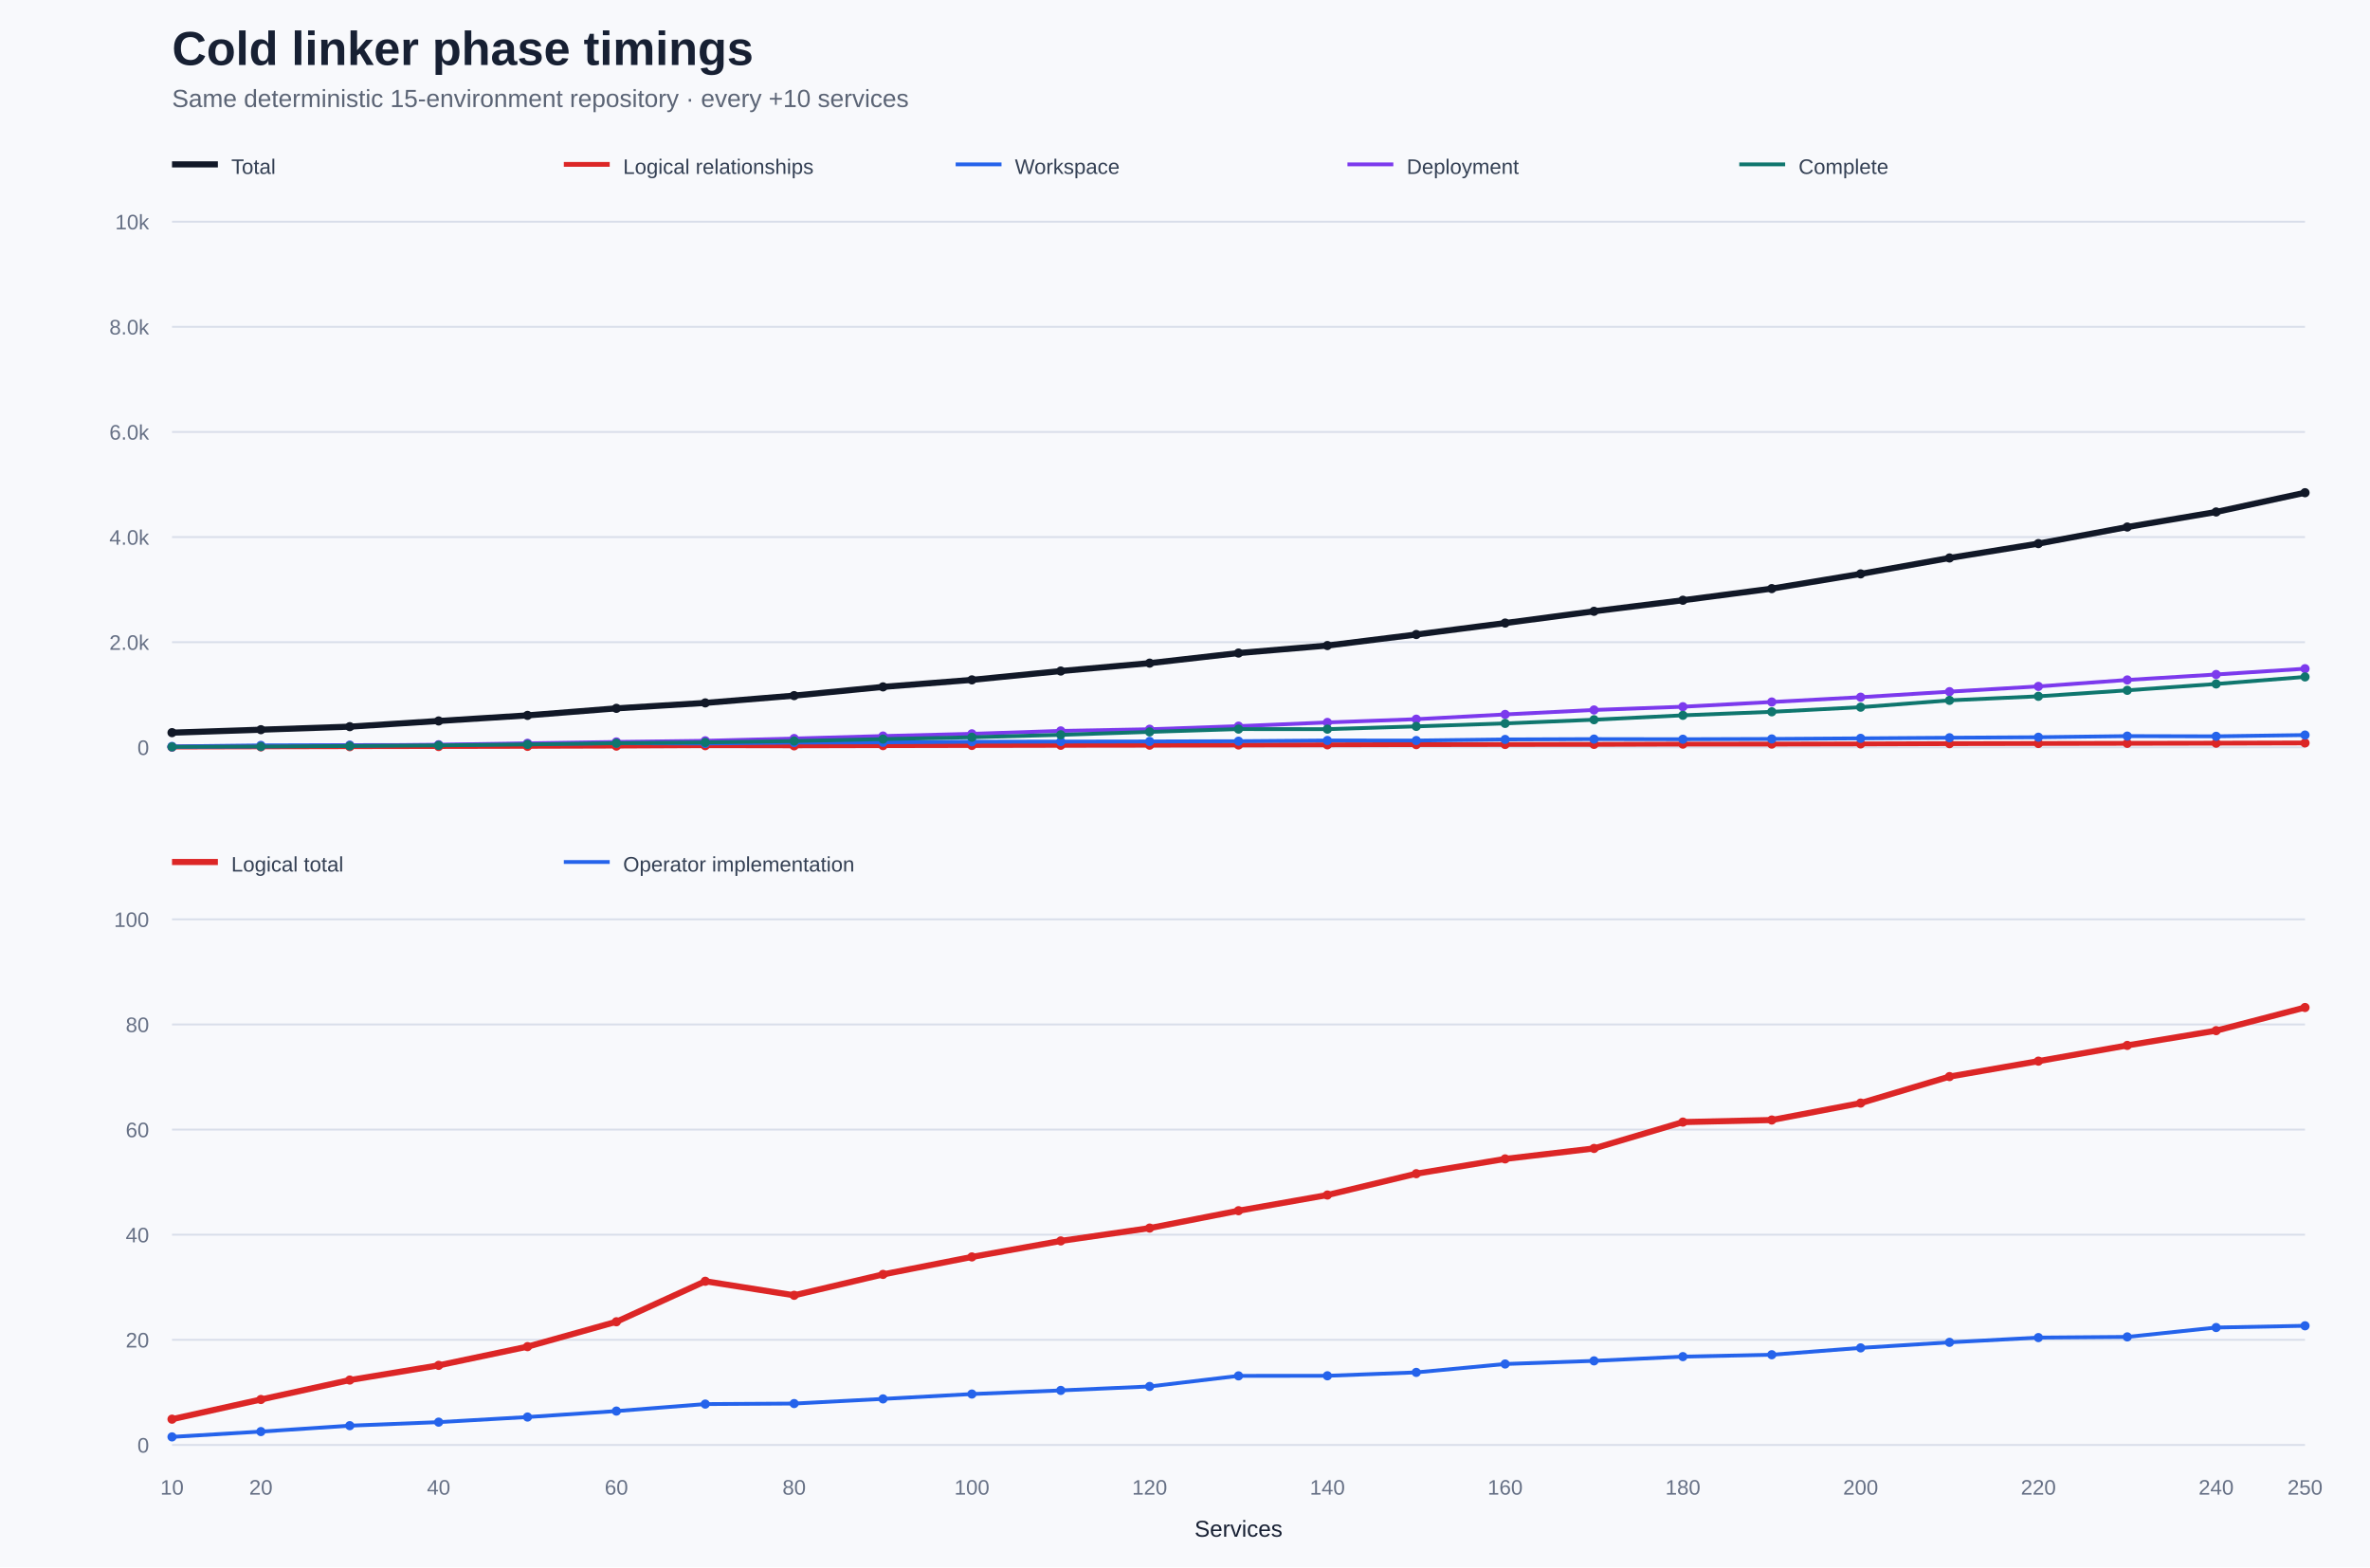
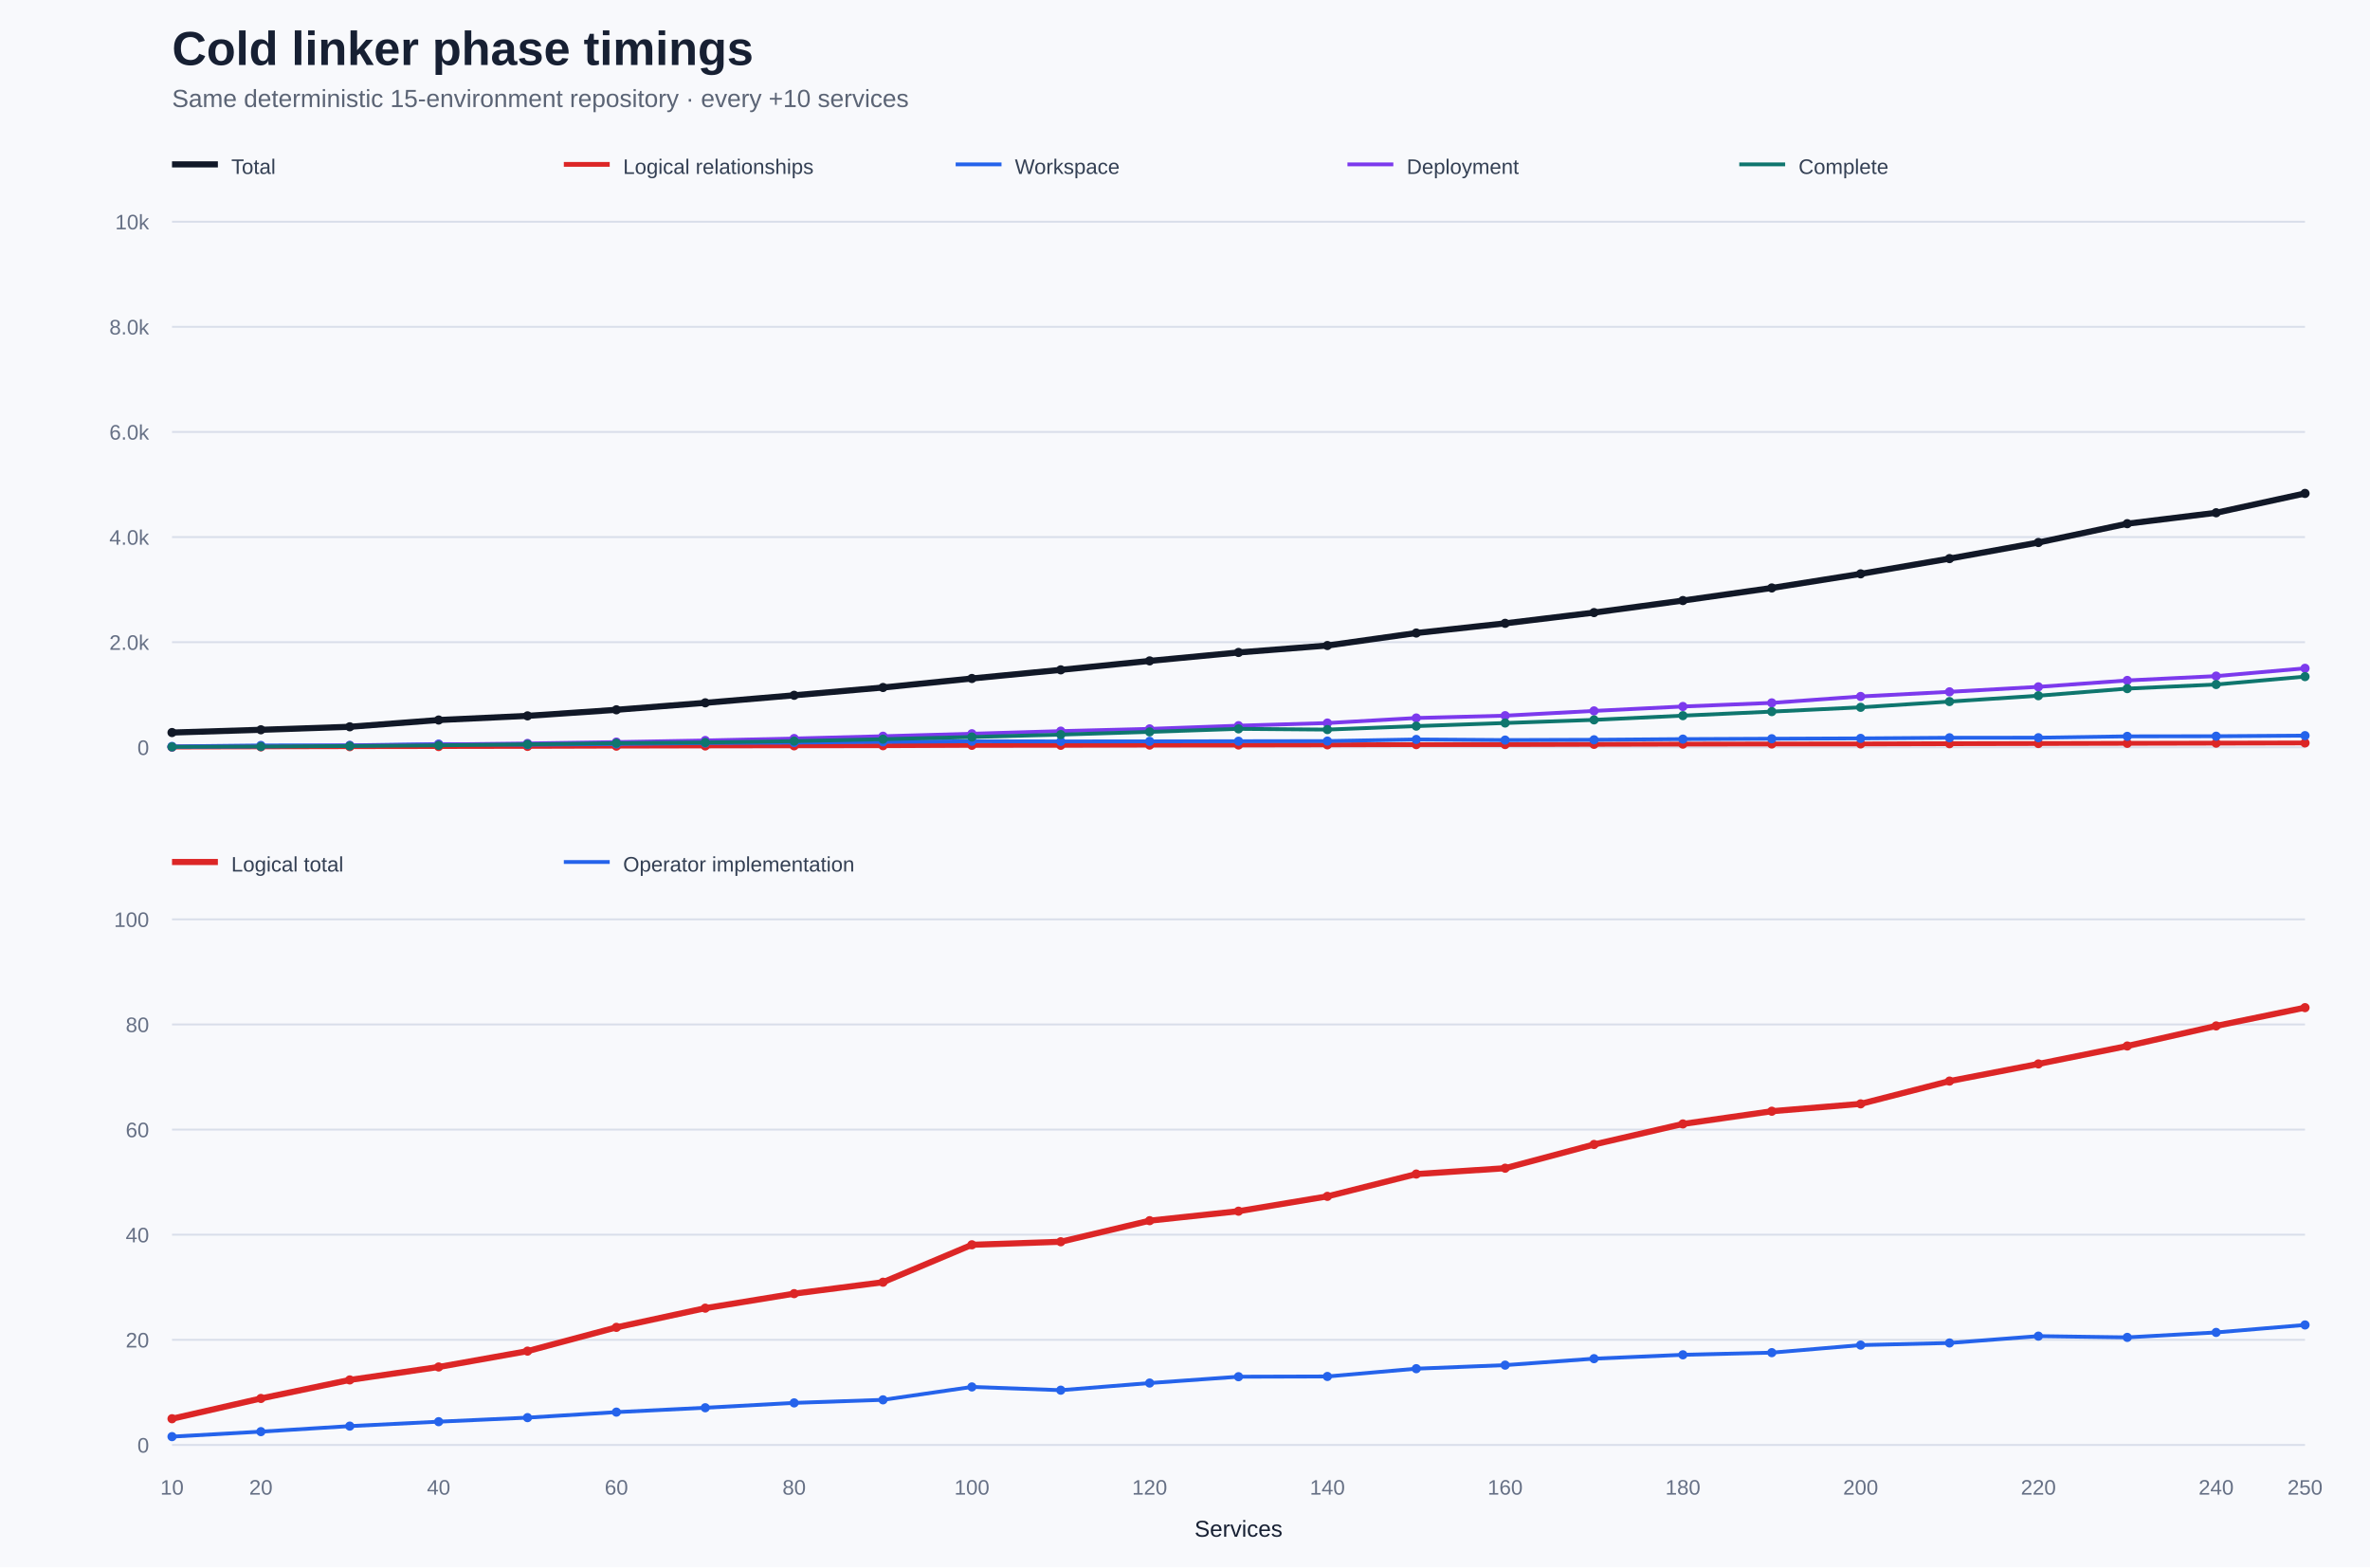
<svg xmlns="http://www.w3.org/2000/svg" width="1240" height="820" viewBox="0 0 1240 820" role="img" aria-labelledby="title description">
  <style>text{font-family:Arial,Helvetica,sans-serif;fill:#172033}.title{font-size:25px;font-weight:700}.subtitle{font-size:13px;fill:#5b6475}.legend{font-size:11px;fill:#344054}.tick{font-size:11px;fill:#667085}.grid{stroke:#d9deea;stroke-width:1}</style>
  <rect width="100%" height="100%" fill="#f8f9fc" />
  <text x="90" y="34" class="title">Cold linker phase timings</text>
  <text x="90" y="56" class="subtitle">Same deterministic 15-environment repository · every +10 services</text>
  <line x1="90" y1="391" x2="1206" y2="391" class="grid" />
  <text x="78" y="395" text-anchor="end" class="tick">0</text>
  <line x1="90" y1="336" x2="1206" y2="336" class="grid" />
  <text x="78" y="340" text-anchor="end" class="tick">2.0k</text>
  <line x1="90" y1="281" x2="1206" y2="281" class="grid" />
  <text x="78" y="285" text-anchor="end" class="tick">4.0k</text>
  <line x1="90" y1="226" x2="1206" y2="226" class="grid" />
  <text x="78" y="230" text-anchor="end" class="tick">6.0k</text>
  <line x1="90" y1="171" x2="1206" y2="171" class="grid" />
  <text x="78" y="175" text-anchor="end" class="tick">8.0k</text>
  <line x1="90" y1="116" x2="1206" y2="116" class="grid" />
  <text x="78" y="120" text-anchor="end" class="tick">10k</text>
-   <path d="M90.00,383.32 L136.50,381.78 L183.00,380.19 L229.50,377.21 L276.00,374.29 L322.50,370.61 L369.00,367.76 L415.50,363.95 L462.00,359.38 L508.50,355.71 L555.00,351.09 L601.50,346.96 L648.00,341.68 L694.50,337.75 L741.00,331.98 L787.50,325.98 L834.00,319.83 L880.50,314.05 L927.00,307.96 L973.50,300.26 L1020.00,291.93 L1066.50,284.41 L1113.00,275.74 L1159.50,267.86 L1206.00,257.79" fill="none" stroke="#111827" stroke-width="3.2" />
-   <circle cx="90.00" cy="383.32" r="2.4" fill="#111827" />
-   <circle cx="136.50" cy="381.78" r="2.4" fill="#111827" />
-   <circle cx="183.00" cy="380.19" r="2.4" fill="#111827" />
-   <circle cx="229.50" cy="377.21" r="2.4" fill="#111827" />
-   <circle cx="276.00" cy="374.29" r="2.4" fill="#111827" />
-   <circle cx="322.50" cy="370.61" r="2.4" fill="#111827" />
-   <circle cx="369.00" cy="367.76" r="2.4" fill="#111827" />
-   <circle cx="415.50" cy="363.95" r="2.4" fill="#111827" />
-   <circle cx="462.00" cy="359.38" r="2.4" fill="#111827" />
-   <circle cx="508.50" cy="355.71" r="2.4" fill="#111827" />
-   <circle cx="555.00" cy="351.09" r="2.4" fill="#111827" />
-   <circle cx="601.50" cy="346.96" r="2.4" fill="#111827" />
-   <circle cx="648.00" cy="341.68" r="2.4" fill="#111827" />
-   <circle cx="694.50" cy="337.75" r="2.4" fill="#111827" />
-   <circle cx="741.00" cy="331.98" r="2.4" fill="#111827" />
-   <circle cx="787.50" cy="325.98" r="2.4" fill="#111827" />
-   <circle cx="834.00" cy="319.83" r="2.4" fill="#111827" />
-   <circle cx="880.50" cy="314.05" r="2.4" fill="#111827" />
-   <circle cx="927.00" cy="307.96" r="2.4" fill="#111827" />
-   <circle cx="973.50" cy="300.26" r="2.4" fill="#111827" />
-   <circle cx="1020.00" cy="291.93" r="2.4" fill="#111827" />
-   <circle cx="1066.50" cy="284.41" r="2.4" fill="#111827" />
-   <circle cx="1113.00" cy="275.74" r="2.4" fill="#111827" />
-   <circle cx="1159.50" cy="267.86" r="2.4" fill="#111827" />
-   <circle cx="1206.00" cy="257.79" r="2.4" fill="#111827" />
+   <path d="M90.00,383.27 L136.50,381.83 L183.00,380.26 L229.50,376.72 L276.00,374.54 L322.50,371.37 L369.00,367.72 L415.50,363.78 L462.00,359.70 L508.50,354.98 L555.00,350.47 L601.50,345.78 L648.00,341.37 L694.50,337.74 L741.00,331.20 L787.50,326.13 L834.00,320.51 L880.50,314.21 L927.00,307.62 L973.50,300.24 L1020.00,292.26 L1066.50,283.84 L1113.00,273.99 L1159.50,268.28 L1206.00,258.16" fill="none" stroke="#111827" stroke-width="3.2" />
+   <circle cx="90.00" cy="383.27" r="2.4" fill="#111827" />
+   <circle cx="136.50" cy="381.83" r="2.4" fill="#111827" />
+   <circle cx="183.00" cy="380.26" r="2.4" fill="#111827" />
+   <circle cx="229.50" cy="376.72" r="2.4" fill="#111827" />
+   <circle cx="276.00" cy="374.54" r="2.4" fill="#111827" />
+   <circle cx="322.50" cy="371.37" r="2.4" fill="#111827" />
+   <circle cx="369.00" cy="367.72" r="2.4" fill="#111827" />
+   <circle cx="415.50" cy="363.78" r="2.4" fill="#111827" />
+   <circle cx="462.00" cy="359.70" r="2.4" fill="#111827" />
+   <circle cx="508.50" cy="354.98" r="2.4" fill="#111827" />
+   <circle cx="555.00" cy="350.47" r="2.4" fill="#111827" />
+   <circle cx="601.50" cy="345.78" r="2.4" fill="#111827" />
+   <circle cx="648.00" cy="341.37" r="2.4" fill="#111827" />
+   <circle cx="694.50" cy="337.74" r="2.4" fill="#111827" />
+   <circle cx="741.00" cy="331.20" r="2.4" fill="#111827" />
+   <circle cx="787.50" cy="326.13" r="2.4" fill="#111827" />
+   <circle cx="834.00" cy="320.51" r="2.4" fill="#111827" />
+   <circle cx="880.50" cy="314.21" r="2.4" fill="#111827" />
+   <circle cx="927.00" cy="307.62" r="2.4" fill="#111827" />
+   <circle cx="973.50" cy="300.24" r="2.4" fill="#111827" />
+   <circle cx="1020.00" cy="292.26" r="2.4" fill="#111827" />
+   <circle cx="1066.50" cy="283.84" r="2.4" fill="#111827" />
+   <circle cx="1113.00" cy="273.99" r="2.4" fill="#111827" />
+   <circle cx="1159.50" cy="268.28" r="2.4" fill="#111827" />
+   <circle cx="1206.00" cy="258.16" r="2.4" fill="#111827" />
  <line x1="90" y1="86" x2="114" y2="86" stroke="#111827" stroke-width="3.2" />
  <text x="121" y="91" class="legend">Total</text>
-   <path d="M90.00,390.87 L136.50,390.76 L183.00,390.66 L229.50,390.58 L276.00,390.49 L322.50,390.36 L369.00,390.14 L415.50,390.22 L462.00,390.11 L508.50,390.02 L555.00,389.93 L601.50,389.87 L648.00,389.77 L694.50,389.69 L741.00,389.58 L787.50,389.50 L834.00,389.45 L880.50,389.31 L927.00,389.30 L973.50,389.21 L1020.00,389.07 L1066.50,388.99 L1113.00,388.91 L1159.50,388.83 L1206.00,388.71" fill="none" stroke="#dc2626" stroke-width="2.5" />
-   <circle cx="90.00" cy="390.87" r="2.4" fill="#dc2626" />
+   <path d="M90.00,390.86 L136.50,390.76 L183.00,390.66 L229.50,390.59 L276.00,390.51 L322.50,390.38 L369.00,390.28 L415.50,390.21 L462.00,390.15 L508.50,389.95 L555.00,389.94 L601.50,389.83 L648.00,389.78 L694.50,389.70 L741.00,389.58 L787.50,389.55 L834.00,389.43 L880.50,389.32 L927.00,389.25 L973.50,389.22 L1020.00,389.10 L1066.50,389.01 L1113.00,388.91 L1159.50,388.81 L1206.00,388.71" fill="none" stroke="#dc2626" stroke-width="2.5" />
+   <circle cx="90.00" cy="390.86" r="2.4" fill="#dc2626" />
  <circle cx="136.50" cy="390.76" r="2.4" fill="#dc2626" />
  <circle cx="183.00" cy="390.66" r="2.4" fill="#dc2626" />
-   <circle cx="229.50" cy="390.58" r="2.4" fill="#dc2626" />
-   <circle cx="276.00" cy="390.49" r="2.4" fill="#dc2626" />
-   <circle cx="322.50" cy="390.36" r="2.4" fill="#dc2626" />
-   <circle cx="369.00" cy="390.14" r="2.4" fill="#dc2626" />
-   <circle cx="415.50" cy="390.22" r="2.4" fill="#dc2626" />
-   <circle cx="462.00" cy="390.11" r="2.4" fill="#dc2626" />
-   <circle cx="508.50" cy="390.02" r="2.4" fill="#dc2626" />
-   <circle cx="555.00" cy="389.93" r="2.4" fill="#dc2626" />
-   <circle cx="601.50" cy="389.87" r="2.4" fill="#dc2626" />
-   <circle cx="648.00" cy="389.77" r="2.4" fill="#dc2626" />
-   <circle cx="694.50" cy="389.69" r="2.4" fill="#dc2626" />
+   <circle cx="229.50" cy="390.59" r="2.4" fill="#dc2626" />
+   <circle cx="276.00" cy="390.51" r="2.4" fill="#dc2626" />
+   <circle cx="322.50" cy="390.38" r="2.4" fill="#dc2626" />
+   <circle cx="369.00" cy="390.28" r="2.4" fill="#dc2626" />
+   <circle cx="415.50" cy="390.21" r="2.4" fill="#dc2626" />
+   <circle cx="462.00" cy="390.15" r="2.4" fill="#dc2626" />
+   <circle cx="508.50" cy="389.95" r="2.4" fill="#dc2626" />
+   <circle cx="555.00" cy="389.94" r="2.4" fill="#dc2626" />
+   <circle cx="601.50" cy="389.83" r="2.4" fill="#dc2626" />
+   <circle cx="648.00" cy="389.78" r="2.4" fill="#dc2626" />
+   <circle cx="694.50" cy="389.70" r="2.4" fill="#dc2626" />
  <circle cx="741.00" cy="389.58" r="2.4" fill="#dc2626" />
-   <circle cx="787.50" cy="389.50" r="2.4" fill="#dc2626" />
-   <circle cx="834.00" cy="389.45" r="2.4" fill="#dc2626" />
-   <circle cx="880.50" cy="389.31" r="2.4" fill="#dc2626" />
-   <circle cx="927.00" cy="389.30" r="2.4" fill="#dc2626" />
-   <circle cx="973.50" cy="389.21" r="2.4" fill="#dc2626" />
-   <circle cx="1020.00" cy="389.07" r="2.4" fill="#dc2626" />
-   <circle cx="1066.50" cy="388.99" r="2.4" fill="#dc2626" />
+   <circle cx="787.50" cy="389.55" r="2.4" fill="#dc2626" />
+   <circle cx="834.00" cy="389.43" r="2.4" fill="#dc2626" />
+   <circle cx="880.50" cy="389.32" r="2.4" fill="#dc2626" />
+   <circle cx="927.00" cy="389.25" r="2.4" fill="#dc2626" />
+   <circle cx="973.50" cy="389.22" r="2.4" fill="#dc2626" />
+   <circle cx="1020.00" cy="389.10" r="2.4" fill="#dc2626" />
+   <circle cx="1066.50" cy="389.01" r="2.4" fill="#dc2626" />
  <circle cx="1113.00" cy="388.91" r="2.4" fill="#dc2626" />
-   <circle cx="1159.50" cy="388.83" r="2.4" fill="#dc2626" />
+   <circle cx="1159.50" cy="388.81" r="2.4" fill="#dc2626" />
  <circle cx="1206.00" cy="388.71" r="2.4" fill="#dc2626" />
  <line x1="295" y1="86" x2="319" y2="86" stroke="#dc2626" stroke-width="2.5" />
  <text x="326" y="91" class="legend">Logical relationships</text>
-   <path d="M90.00,390.54 L136.50,389.99 L183.00,389.85 L229.50,389.83 L276.00,389.21 L322.50,388.80 L369.00,388.98 L415.50,388.51 L462.00,388.38 L508.50,388.09 L555.00,387.99 L601.50,387.92 L648.00,387.79 L694.50,387.42 L741.00,387.45 L787.50,386.88 L834.00,386.70 L880.50,386.77 L927.00,386.62 L973.50,386.31 L1020.00,385.99 L1066.50,385.72 L1113.00,385.13 L1159.50,385.24 L1206.00,384.58" fill="none" stroke="#2563eb" stroke-width="2" />
+   <path d="M90.00,390.54 L136.50,390.02 L183.00,389.98 L229.50,389.31 L276.00,389.62 L322.50,389.24 L369.00,388.75 L415.50,388.51 L462.00,388.13 L508.50,387.83 L555.00,387.91 L601.50,387.87 L648.00,387.81 L694.50,387.73 L741.00,386.89 L787.50,387.21 L834.00,387.06 L880.50,386.71 L927.00,386.51 L973.50,386.33 L1020.00,386.00 L1066.50,385.97 L1113.00,385.26 L1159.50,385.19 L1206.00,384.89" fill="none" stroke="#2563eb" stroke-width="2" />
  <circle cx="90.00" cy="390.54" r="2.4" fill="#2563eb" />
-   <circle cx="136.50" cy="389.99" r="2.4" fill="#2563eb" />
-   <circle cx="183.00" cy="389.85" r="2.4" fill="#2563eb" />
-   <circle cx="229.50" cy="389.83" r="2.4" fill="#2563eb" />
-   <circle cx="276.00" cy="389.21" r="2.4" fill="#2563eb" />
-   <circle cx="322.50" cy="388.80" r="2.4" fill="#2563eb" />
-   <circle cx="369.00" cy="388.98" r="2.4" fill="#2563eb" />
+   <circle cx="136.50" cy="390.02" r="2.4" fill="#2563eb" />
+   <circle cx="183.00" cy="389.98" r="2.4" fill="#2563eb" />
+   <circle cx="229.50" cy="389.31" r="2.4" fill="#2563eb" />
+   <circle cx="276.00" cy="389.62" r="2.4" fill="#2563eb" />
+   <circle cx="322.50" cy="389.24" r="2.4" fill="#2563eb" />
+   <circle cx="369.00" cy="388.75" r="2.4" fill="#2563eb" />
  <circle cx="415.50" cy="388.51" r="2.4" fill="#2563eb" />
-   <circle cx="462.00" cy="388.38" r="2.4" fill="#2563eb" />
-   <circle cx="508.50" cy="388.09" r="2.4" fill="#2563eb" />
-   <circle cx="555.00" cy="387.99" r="2.4" fill="#2563eb" />
-   <circle cx="601.50" cy="387.92" r="2.4" fill="#2563eb" />
-   <circle cx="648.00" cy="387.79" r="2.4" fill="#2563eb" />
-   <circle cx="694.50" cy="387.42" r="2.4" fill="#2563eb" />
-   <circle cx="741.00" cy="387.45" r="2.4" fill="#2563eb" />
-   <circle cx="787.50" cy="386.88" r="2.4" fill="#2563eb" />
-   <circle cx="834.00" cy="386.70" r="2.4" fill="#2563eb" />
-   <circle cx="880.50" cy="386.77" r="2.4" fill="#2563eb" />
-   <circle cx="927.00" cy="386.62" r="2.4" fill="#2563eb" />
-   <circle cx="973.50" cy="386.31" r="2.4" fill="#2563eb" />
-   <circle cx="1020.00" cy="385.99" r="2.4" fill="#2563eb" />
-   <circle cx="1066.50" cy="385.72" r="2.4" fill="#2563eb" />
-   <circle cx="1113.00" cy="385.13" r="2.4" fill="#2563eb" />
-   <circle cx="1159.50" cy="385.24" r="2.4" fill="#2563eb" />
-   <circle cx="1206.00" cy="384.58" r="2.4" fill="#2563eb" />
+   <circle cx="462.00" cy="388.13" r="2.4" fill="#2563eb" />
+   <circle cx="508.50" cy="387.83" r="2.4" fill="#2563eb" />
+   <circle cx="555.00" cy="387.91" r="2.4" fill="#2563eb" />
+   <circle cx="601.50" cy="387.87" r="2.4" fill="#2563eb" />
+   <circle cx="648.00" cy="387.81" r="2.4" fill="#2563eb" />
+   <circle cx="694.50" cy="387.73" r="2.4" fill="#2563eb" />
+   <circle cx="741.00" cy="386.89" r="2.4" fill="#2563eb" />
+   <circle cx="787.50" cy="387.21" r="2.4" fill="#2563eb" />
+   <circle cx="834.00" cy="387.06" r="2.4" fill="#2563eb" />
+   <circle cx="880.50" cy="386.71" r="2.4" fill="#2563eb" />
+   <circle cx="927.00" cy="386.51" r="2.4" fill="#2563eb" />
+   <circle cx="973.50" cy="386.33" r="2.4" fill="#2563eb" />
+   <circle cx="1020.00" cy="386.00" r="2.4" fill="#2563eb" />
+   <circle cx="1066.50" cy="385.97" r="2.4" fill="#2563eb" />
+   <circle cx="1113.00" cy="385.26" r="2.4" fill="#2563eb" />
+   <circle cx="1159.50" cy="385.19" r="2.4" fill="#2563eb" />
+   <circle cx="1206.00" cy="384.89" r="2.4" fill="#2563eb" />
  <line x1="500" y1="86" x2="524" y2="86" stroke="#2563eb" stroke-width="2" />
  <text x="531" y="91" class="legend">Workspace</text>
-   <path d="M90.00,390.80 L136.50,390.51 L183.00,390.10 L229.50,389.65 L276.00,388.91 L322.50,388.19 L369.00,387.59 L415.50,386.40 L462.00,385.10 L508.50,383.94 L555.00,382.41 L601.50,381.54 L648.00,379.92 L694.50,377.98 L741.00,376.28 L787.50,373.79 L834.00,371.46 L880.50,369.76 L927.00,367.29 L973.50,364.77 L1020.00,361.88 L1066.50,359.13 L1113.00,355.75 L1159.50,352.89 L1206.00,349.87" fill="none" stroke="#7c3aed" stroke-width="2" />
+   <path d="M90.00,390.80 L136.50,390.51 L183.00,390.09 L229.50,389.55 L276.00,388.98 L322.50,388.27 L369.00,387.42 L415.50,386.40 L462.00,385.20 L508.50,383.90 L555.00,382.53 L601.50,381.35 L648.00,379.68 L694.50,378.30 L741.00,375.66 L787.50,374.44 L834.00,371.95 L880.50,369.64 L927.00,367.75 L973.50,364.39 L1020.00,361.97 L1066.50,359.36 L1113.00,356.01 L1159.50,353.74 L1206.00,349.66" fill="none" stroke="#7c3aed" stroke-width="2" />
  <circle cx="90.00" cy="390.80" r="2.4" fill="#7c3aed" />
  <circle cx="136.50" cy="390.51" r="2.4" fill="#7c3aed" />
-   <circle cx="183.00" cy="390.10" r="2.4" fill="#7c3aed" />
-   <circle cx="229.50" cy="389.65" r="2.4" fill="#7c3aed" />
-   <circle cx="276.00" cy="388.91" r="2.4" fill="#7c3aed" />
-   <circle cx="322.50" cy="388.19" r="2.4" fill="#7c3aed" />
-   <circle cx="369.00" cy="387.59" r="2.4" fill="#7c3aed" />
+   <circle cx="183.00" cy="390.09" r="2.4" fill="#7c3aed" />
+   <circle cx="229.50" cy="389.55" r="2.4" fill="#7c3aed" />
+   <circle cx="276.00" cy="388.98" r="2.4" fill="#7c3aed" />
+   <circle cx="322.50" cy="388.27" r="2.4" fill="#7c3aed" />
+   <circle cx="369.00" cy="387.42" r="2.4" fill="#7c3aed" />
  <circle cx="415.50" cy="386.40" r="2.4" fill="#7c3aed" />
-   <circle cx="462.00" cy="385.10" r="2.4" fill="#7c3aed" />
-   <circle cx="508.50" cy="383.94" r="2.4" fill="#7c3aed" />
-   <circle cx="555.00" cy="382.41" r="2.4" fill="#7c3aed" />
-   <circle cx="601.50" cy="381.54" r="2.4" fill="#7c3aed" />
-   <circle cx="648.00" cy="379.92" r="2.4" fill="#7c3aed" />
-   <circle cx="694.50" cy="377.98" r="2.4" fill="#7c3aed" />
-   <circle cx="741.00" cy="376.28" r="2.4" fill="#7c3aed" />
-   <circle cx="787.50" cy="373.79" r="2.4" fill="#7c3aed" />
-   <circle cx="834.00" cy="371.46" r="2.4" fill="#7c3aed" />
-   <circle cx="880.50" cy="369.76" r="2.4" fill="#7c3aed" />
-   <circle cx="927.00" cy="367.29" r="2.4" fill="#7c3aed" />
-   <circle cx="973.50" cy="364.77" r="2.4" fill="#7c3aed" />
-   <circle cx="1020.00" cy="361.88" r="2.4" fill="#7c3aed" />
-   <circle cx="1066.50" cy="359.13" r="2.4" fill="#7c3aed" />
-   <circle cx="1113.00" cy="355.75" r="2.4" fill="#7c3aed" />
-   <circle cx="1159.50" cy="352.89" r="2.4" fill="#7c3aed" />
-   <circle cx="1206.00" cy="349.87" r="2.4" fill="#7c3aed" />
+   <circle cx="462.00" cy="385.20" r="2.4" fill="#7c3aed" />
+   <circle cx="508.50" cy="383.90" r="2.4" fill="#7c3aed" />
+   <circle cx="555.00" cy="382.53" r="2.4" fill="#7c3aed" />
+   <circle cx="601.50" cy="381.35" r="2.4" fill="#7c3aed" />
+   <circle cx="648.00" cy="379.68" r="2.4" fill="#7c3aed" />
+   <circle cx="694.50" cy="378.30" r="2.4" fill="#7c3aed" />
+   <circle cx="741.00" cy="375.66" r="2.4" fill="#7c3aed" />
+   <circle cx="787.50" cy="374.44" r="2.4" fill="#7c3aed" />
+   <circle cx="834.00" cy="371.95" r="2.4" fill="#7c3aed" />
+   <circle cx="880.50" cy="369.64" r="2.4" fill="#7c3aed" />
+   <circle cx="927.00" cy="367.75" r="2.4" fill="#7c3aed" />
+   <circle cx="973.50" cy="364.39" r="2.4" fill="#7c3aed" />
+   <circle cx="1020.00" cy="361.97" r="2.4" fill="#7c3aed" />
+   <circle cx="1066.50" cy="359.36" r="2.4" fill="#7c3aed" />
+   <circle cx="1113.00" cy="356.01" r="2.4" fill="#7c3aed" />
+   <circle cx="1159.50" cy="353.74" r="2.4" fill="#7c3aed" />
+   <circle cx="1206.00" cy="349.66" r="2.4" fill="#7c3aed" />
  <line x1="705" y1="86" x2="729" y2="86" stroke="#7c3aed" stroke-width="2" />
  <text x="736" y="91" class="legend">Deployment</text>
-   <path d="M90.00,390.77 L136.50,390.57 L183.00,390.29 L229.50,389.97 L276.00,389.48 L322.50,388.83 L369.00,388.44 L415.50,387.71 L462.00,386.70 L508.50,385.73 L555.00,384.46 L601.50,382.93 L648.00,381.46 L694.50,381.49 L741.00,380.05 L787.50,378.49 L834.00,376.56 L880.50,374.26 L927.00,372.42 L973.50,370.00 L1020.00,366.43 L1066.50,364.31 L1113.00,361.18 L1159.50,357.85 L1206.00,354.16" fill="none" stroke="#0f766e" stroke-width="2" />
+   <path d="M90.00,390.77 L136.50,390.57 L183.00,390.30 L229.50,389.95 L276.00,389.42 L322.50,388.84 L369.00,388.47 L415.50,387.76 L462.00,386.75 L508.50,385.60 L555.00,384.35 L601.50,382.92 L648.00,381.34 L694.50,381.72 L741.00,379.91 L787.50,378.28 L834.00,376.64 L880.50,374.43 L927.00,372.31 L973.50,370.07 L1020.00,367.06 L1066.50,364.00 L1113.00,360.28 L1159.50,358.13 L1206.00,354.00" fill="none" stroke="#0f766e" stroke-width="2" />
  <circle cx="90.00" cy="390.77" r="2.4" fill="#0f766e" />
  <circle cx="136.50" cy="390.57" r="2.4" fill="#0f766e" />
-   <circle cx="183.00" cy="390.29" r="2.4" fill="#0f766e" />
-   <circle cx="229.50" cy="389.97" r="2.4" fill="#0f766e" />
-   <circle cx="276.00" cy="389.48" r="2.4" fill="#0f766e" />
-   <circle cx="322.50" cy="388.83" r="2.4" fill="#0f766e" />
-   <circle cx="369.00" cy="388.44" r="2.4" fill="#0f766e" />
-   <circle cx="415.50" cy="387.71" r="2.4" fill="#0f766e" />
-   <circle cx="462.00" cy="386.70" r="2.4" fill="#0f766e" />
-   <circle cx="508.50" cy="385.73" r="2.4" fill="#0f766e" />
-   <circle cx="555.00" cy="384.46" r="2.4" fill="#0f766e" />
-   <circle cx="601.50" cy="382.93" r="2.4" fill="#0f766e" />
-   <circle cx="648.00" cy="381.46" r="2.4" fill="#0f766e" />
-   <circle cx="694.50" cy="381.49" r="2.4" fill="#0f766e" />
-   <circle cx="741.00" cy="380.05" r="2.4" fill="#0f766e" />
-   <circle cx="787.50" cy="378.49" r="2.4" fill="#0f766e" />
-   <circle cx="834.00" cy="376.56" r="2.4" fill="#0f766e" />
-   <circle cx="880.50" cy="374.26" r="2.4" fill="#0f766e" />
-   <circle cx="927.00" cy="372.42" r="2.4" fill="#0f766e" />
-   <circle cx="973.50" cy="370.00" r="2.4" fill="#0f766e" />
-   <circle cx="1020.00" cy="366.43" r="2.4" fill="#0f766e" />
-   <circle cx="1066.50" cy="364.31" r="2.4" fill="#0f766e" />
-   <circle cx="1113.00" cy="361.18" r="2.4" fill="#0f766e" />
-   <circle cx="1159.50" cy="357.85" r="2.4" fill="#0f766e" />
-   <circle cx="1206.00" cy="354.16" r="2.4" fill="#0f766e" />
+   <circle cx="183.00" cy="390.30" r="2.4" fill="#0f766e" />
+   <circle cx="229.50" cy="389.95" r="2.4" fill="#0f766e" />
+   <circle cx="276.00" cy="389.42" r="2.4" fill="#0f766e" />
+   <circle cx="322.50" cy="388.84" r="2.4" fill="#0f766e" />
+   <circle cx="369.00" cy="388.47" r="2.4" fill="#0f766e" />
+   <circle cx="415.50" cy="387.76" r="2.4" fill="#0f766e" />
+   <circle cx="462.00" cy="386.75" r="2.4" fill="#0f766e" />
+   <circle cx="508.50" cy="385.60" r="2.4" fill="#0f766e" />
+   <circle cx="555.00" cy="384.35" r="2.4" fill="#0f766e" />
+   <circle cx="601.50" cy="382.92" r="2.4" fill="#0f766e" />
+   <circle cx="648.00" cy="381.34" r="2.4" fill="#0f766e" />
+   <circle cx="694.50" cy="381.72" r="2.4" fill="#0f766e" />
+   <circle cx="741.00" cy="379.91" r="2.4" fill="#0f766e" />
+   <circle cx="787.50" cy="378.28" r="2.4" fill="#0f766e" />
+   <circle cx="834.00" cy="376.64" r="2.4" fill="#0f766e" />
+   <circle cx="880.50" cy="374.43" r="2.4" fill="#0f766e" />
+   <circle cx="927.00" cy="372.31" r="2.4" fill="#0f766e" />
+   <circle cx="973.50" cy="370.07" r="2.4" fill="#0f766e" />
+   <circle cx="1020.00" cy="367.06" r="2.4" fill="#0f766e" />
+   <circle cx="1066.50" cy="364.00" r="2.4" fill="#0f766e" />
+   <circle cx="1113.00" cy="360.28" r="2.4" fill="#0f766e" />
+   <circle cx="1159.50" cy="358.13" r="2.4" fill="#0f766e" />
+   <circle cx="1206.00" cy="354.00" r="2.4" fill="#0f766e" />
  <line x1="910" y1="86" x2="934" y2="86" stroke="#0f766e" stroke-width="2" />
  <text x="941" y="91" class="legend">Complete</text>
  <line x1="90" y1="756" x2="1206" y2="756" class="grid" />
  <text x="78" y="760" text-anchor="end" class="tick">0</text>
  <line x1="90" y1="701" x2="1206" y2="701" class="grid" />
  <text x="78" y="705" text-anchor="end" class="tick">20</text>
  <line x1="90" y1="646" x2="1206" y2="646" class="grid" />
  <text x="78" y="650" text-anchor="end" class="tick">40</text>
  <line x1="90" y1="591" x2="1206" y2="591" class="grid" />
  <text x="78" y="595" text-anchor="end" class="tick">60</text>
  <line x1="90" y1="536" x2="1206" y2="536" class="grid" />
  <text x="78" y="540" text-anchor="end" class="tick">80</text>
  <line x1="90" y1="481" x2="1206" y2="481" class="grid" />
  <text x="78" y="485" text-anchor="end" class="tick">100</text>
-   <path d="M90.00,742.52 L136.50,732.22 L183.00,722.05 L229.50,714.36 L276.00,704.57 L322.50,691.55 L369.00,670.36 L415.50,677.71 L462.00,666.77 L508.50,657.63 L555.00,649.26 L601.50,642.54 L648.00,633.45 L694.50,625.24 L741.00,614.08 L787.50,606.34 L834.00,600.87 L880.50,587.08 L927.00,586.00 L973.50,577.14 L1020.00,563.27 L1066.50,555.19 L1113.00,546.96 L1159.50,539.24 L1206.00,527.13" fill="none" stroke="#dc2626" stroke-width="3.2" />
-   <circle cx="90.00" cy="742.52" r="2.4" fill="#dc2626" />
-   <circle cx="136.50" cy="732.22" r="2.4" fill="#dc2626" />
-   <circle cx="183.00" cy="722.05" r="2.4" fill="#dc2626" />
-   <circle cx="229.50" cy="714.36" r="2.4" fill="#dc2626" />
-   <circle cx="276.00" cy="704.57" r="2.4" fill="#dc2626" />
-   <circle cx="322.50" cy="691.55" r="2.4" fill="#dc2626" />
-   <circle cx="369.00" cy="670.36" r="2.4" fill="#dc2626" />
-   <circle cx="415.50" cy="677.71" r="2.4" fill="#dc2626" />
-   <circle cx="462.00" cy="666.77" r="2.4" fill="#dc2626" />
-   <circle cx="508.50" cy="657.63" r="2.4" fill="#dc2626" />
-   <circle cx="555.00" cy="649.26" r="2.4" fill="#dc2626" />
-   <circle cx="601.50" cy="642.54" r="2.4" fill="#dc2626" />
-   <circle cx="648.00" cy="633.45" r="2.4" fill="#dc2626" />
-   <circle cx="694.50" cy="625.24" r="2.4" fill="#dc2626" />
-   <circle cx="741.00" cy="614.08" r="2.4" fill="#dc2626" />
-   <circle cx="787.50" cy="606.34" r="2.4" fill="#dc2626" />
-   <circle cx="834.00" cy="600.87" r="2.4" fill="#dc2626" />
-   <circle cx="880.50" cy="587.08" r="2.4" fill="#dc2626" />
-   <circle cx="927.00" cy="586.00" r="2.4" fill="#dc2626" />
-   <circle cx="973.50" cy="577.14" r="2.4" fill="#dc2626" />
-   <circle cx="1020.00" cy="563.27" r="2.4" fill="#dc2626" />
-   <circle cx="1066.50" cy="555.19" r="2.4" fill="#dc2626" />
-   <circle cx="1113.00" cy="546.96" r="2.4" fill="#dc2626" />
-   <circle cx="1159.50" cy="539.24" r="2.4" fill="#dc2626" />
-   <circle cx="1206.00" cy="527.13" r="2.4" fill="#dc2626" />
+   <path d="M90.00,742.29 L136.50,731.68 L183.00,721.98 L229.50,715.21 L276.00,706.91 L322.50,694.48 L369.00,684.44 L415.50,676.84 L462.00,670.86 L508.50,651.28 L555.00,649.69 L601.50,638.66 L648.00,633.70 L694.50,625.94 L741.00,614.27 L787.50,611.21 L834.00,598.79 L880.50,588.05 L927.00,581.40 L973.50,577.55 L1020.00,565.63 L1066.50,556.65 L1113.00,547.27 L1159.50,536.77 L1206.00,527.20" fill="none" stroke="#dc2626" stroke-width="3.2" />
+   <circle cx="90.00" cy="742.29" r="2.4" fill="#dc2626" />
+   <circle cx="136.50" cy="731.68" r="2.4" fill="#dc2626" />
+   <circle cx="183.00" cy="721.98" r="2.4" fill="#dc2626" />
+   <circle cx="229.50" cy="715.21" r="2.4" fill="#dc2626" />
+   <circle cx="276.00" cy="706.91" r="2.4" fill="#dc2626" />
+   <circle cx="322.50" cy="694.48" r="2.4" fill="#dc2626" />
+   <circle cx="369.00" cy="684.44" r="2.4" fill="#dc2626" />
+   <circle cx="415.50" cy="676.84" r="2.4" fill="#dc2626" />
+   <circle cx="462.00" cy="670.86" r="2.4" fill="#dc2626" />
+   <circle cx="508.50" cy="651.28" r="2.4" fill="#dc2626" />
+   <circle cx="555.00" cy="649.69" r="2.4" fill="#dc2626" />
+   <circle cx="601.50" cy="638.66" r="2.4" fill="#dc2626" />
+   <circle cx="648.00" cy="633.70" r="2.4" fill="#dc2626" />
+   <circle cx="694.50" cy="625.94" r="2.4" fill="#dc2626" />
+   <circle cx="741.00" cy="614.27" r="2.4" fill="#dc2626" />
+   <circle cx="787.50" cy="611.21" r="2.4" fill="#dc2626" />
+   <circle cx="834.00" cy="598.79" r="2.4" fill="#dc2626" />
+   <circle cx="880.50" cy="588.05" r="2.4" fill="#dc2626" />
+   <circle cx="927.00" cy="581.40" r="2.4" fill="#dc2626" />
+   <circle cx="973.50" cy="577.55" r="2.4" fill="#dc2626" />
+   <circle cx="1020.00" cy="565.63" r="2.4" fill="#dc2626" />
+   <circle cx="1066.50" cy="556.65" r="2.4" fill="#dc2626" />
+   <circle cx="1113.00" cy="547.27" r="2.4" fill="#dc2626" />
+   <circle cx="1159.50" cy="536.77" r="2.4" fill="#dc2626" />
+   <circle cx="1206.00" cy="527.20" r="2.4" fill="#dc2626" />
  <line x1="90" y1="451" x2="114" y2="451" stroke="#dc2626" stroke-width="3.2" />
  <text x="121" y="456" class="legend">Logical total</text>
-   <path d="M90.00,751.79 L136.50,749.01 L183.00,745.92 L229.50,744.07 L276.00,741.40 L322.50,738.28 L369.00,734.62 L415.50,734.35 L462.00,731.91 L508.50,729.37 L555.00,727.47 L601.50,725.40 L648.00,719.86 L694.50,719.82 L741.00,718.04 L787.50,713.65 L834.00,712.01 L880.50,709.79 L927.00,708.80 L973.50,705.22 L1020.00,702.32 L1066.50,699.83 L1113.00,699.47 L1159.50,694.57 L1206.00,693.66" fill="none" stroke="#2563eb" stroke-width="2" />
-   <circle cx="90.00" cy="751.79" r="2.4" fill="#2563eb" />
-   <circle cx="136.50" cy="749.01" r="2.4" fill="#2563eb" />
-   <circle cx="183.00" cy="745.92" r="2.4" fill="#2563eb" />
-   <circle cx="229.50" cy="744.07" r="2.4" fill="#2563eb" />
-   <circle cx="276.00" cy="741.40" r="2.4" fill="#2563eb" />
-   <circle cx="322.50" cy="738.28" r="2.4" fill="#2563eb" />
-   <circle cx="369.00" cy="734.62" r="2.4" fill="#2563eb" />
-   <circle cx="415.50" cy="734.35" r="2.4" fill="#2563eb" />
-   <circle cx="462.00" cy="731.91" r="2.4" fill="#2563eb" />
-   <circle cx="508.50" cy="729.37" r="2.4" fill="#2563eb" />
-   <circle cx="555.00" cy="727.47" r="2.4" fill="#2563eb" />
-   <circle cx="601.50" cy="725.40" r="2.4" fill="#2563eb" />
-   <circle cx="648.00" cy="719.86" r="2.4" fill="#2563eb" />
-   <circle cx="694.50" cy="719.82" r="2.4" fill="#2563eb" />
-   <circle cx="741.00" cy="718.04" r="2.4" fill="#2563eb" />
-   <circle cx="787.50" cy="713.65" r="2.4" fill="#2563eb" />
-   <circle cx="834.00" cy="712.01" r="2.4" fill="#2563eb" />
-   <circle cx="880.50" cy="709.79" r="2.4" fill="#2563eb" />
-   <circle cx="927.00" cy="708.80" r="2.4" fill="#2563eb" />
-   <circle cx="973.50" cy="705.22" r="2.4" fill="#2563eb" />
-   <circle cx="1020.00" cy="702.32" r="2.4" fill="#2563eb" />
-   <circle cx="1066.50" cy="699.83" r="2.4" fill="#2563eb" />
-   <circle cx="1113.00" cy="699.47" r="2.4" fill="#2563eb" />
-   <circle cx="1159.50" cy="694.57" r="2.4" fill="#2563eb" />
-   <circle cx="1206.00" cy="693.66" r="2.4" fill="#2563eb" />
+   <path d="M90.00,751.65 L136.50,749.04 L183.00,746.15 L229.50,743.83 L276.00,741.71 L322.50,738.83 L369.00,736.54 L415.50,734.00 L462.00,732.40 L508.50,725.65 L555.00,727.35 L601.50,723.62 L648.00,720.30 L694.50,720.17 L741.00,716.10 L787.50,714.24 L834.00,710.86 L880.50,708.84 L927.00,707.71 L973.50,703.76 L1020.00,702.65 L1066.50,699.07 L1113.00,699.72 L1159.50,697.13 L1206.00,693.22" fill="none" stroke="#2563eb" stroke-width="2" />
+   <circle cx="90.00" cy="751.65" r="2.4" fill="#2563eb" />
+   <circle cx="136.50" cy="749.04" r="2.4" fill="#2563eb" />
+   <circle cx="183.00" cy="746.15" r="2.4" fill="#2563eb" />
+   <circle cx="229.50" cy="743.83" r="2.4" fill="#2563eb" />
+   <circle cx="276.00" cy="741.71" r="2.4" fill="#2563eb" />
+   <circle cx="322.50" cy="738.83" r="2.4" fill="#2563eb" />
+   <circle cx="369.00" cy="736.54" r="2.4" fill="#2563eb" />
+   <circle cx="415.50" cy="734.00" r="2.4" fill="#2563eb" />
+   <circle cx="462.00" cy="732.40" r="2.4" fill="#2563eb" />
+   <circle cx="508.50" cy="725.65" r="2.4" fill="#2563eb" />
+   <circle cx="555.00" cy="727.35" r="2.4" fill="#2563eb" />
+   <circle cx="601.50" cy="723.62" r="2.4" fill="#2563eb" />
+   <circle cx="648.00" cy="720.30" r="2.4" fill="#2563eb" />
+   <circle cx="694.50" cy="720.17" r="2.4" fill="#2563eb" />
+   <circle cx="741.00" cy="716.10" r="2.4" fill="#2563eb" />
+   <circle cx="787.50" cy="714.24" r="2.4" fill="#2563eb" />
+   <circle cx="834.00" cy="710.86" r="2.4" fill="#2563eb" />
+   <circle cx="880.50" cy="708.84" r="2.4" fill="#2563eb" />
+   <circle cx="927.00" cy="707.71" r="2.4" fill="#2563eb" />
+   <circle cx="973.50" cy="703.76" r="2.4" fill="#2563eb" />
+   <circle cx="1020.00" cy="702.65" r="2.4" fill="#2563eb" />
+   <circle cx="1066.50" cy="699.07" r="2.4" fill="#2563eb" />
+   <circle cx="1113.00" cy="699.72" r="2.4" fill="#2563eb" />
+   <circle cx="1159.50" cy="697.13" r="2.4" fill="#2563eb" />
+   <circle cx="1206.00" cy="693.22" r="2.4" fill="#2563eb" />
  <line x1="295" y1="451" x2="319" y2="451" stroke="#2563eb" stroke-width="2" />
  <text x="326" y="456" class="legend">Operator implementation</text>
  <text x="90" y="782" text-anchor="middle" class="tick">10</text>
  <text x="136.5" y="782" text-anchor="middle" class="tick">20</text>
  <text x="229.5" y="782" text-anchor="middle" class="tick">40</text>
  <text x="322.5" y="782" text-anchor="middle" class="tick">60</text>
  <text x="415.5" y="782" text-anchor="middle" class="tick">80</text>
  <text x="508.5" y="782" text-anchor="middle" class="tick">100</text>
  <text x="601.5" y="782" text-anchor="middle" class="tick">120</text>
  <text x="694.5" y="782" text-anchor="middle" class="tick">140</text>
  <text x="787.5" y="782" text-anchor="middle" class="tick">160</text>
  <text x="880.5" y="782" text-anchor="middle" class="tick">180</text>
  <text x="973.5" y="782" text-anchor="middle" class="tick">200</text>
  <text x="1066.5" y="782" text-anchor="middle" class="tick">220</text>
  <text x="1159.5" y="782" text-anchor="middle" class="tick">240</text>
  <text x="1206" y="782" text-anchor="middle" class="tick">250</text>
  <text x="648" y="804" text-anchor="middle">Services</text>
</svg>
